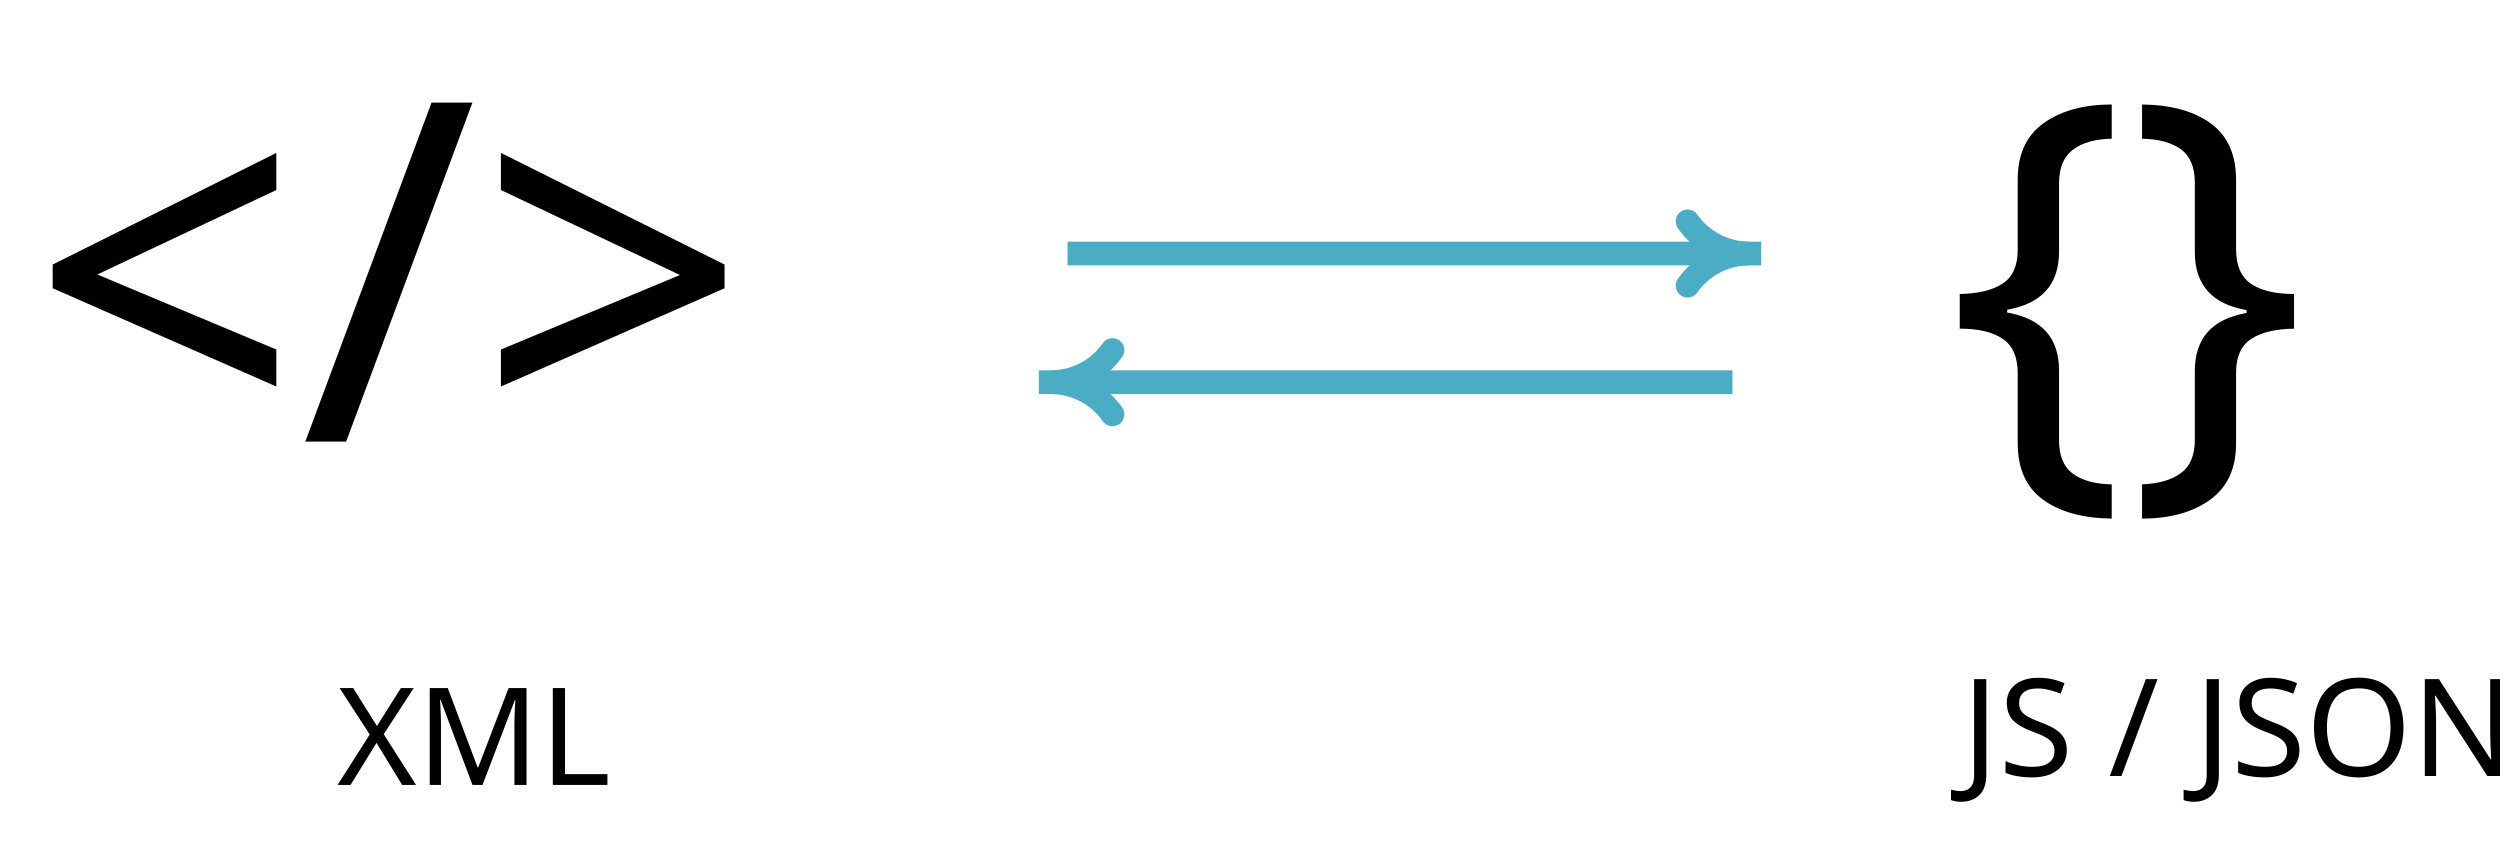
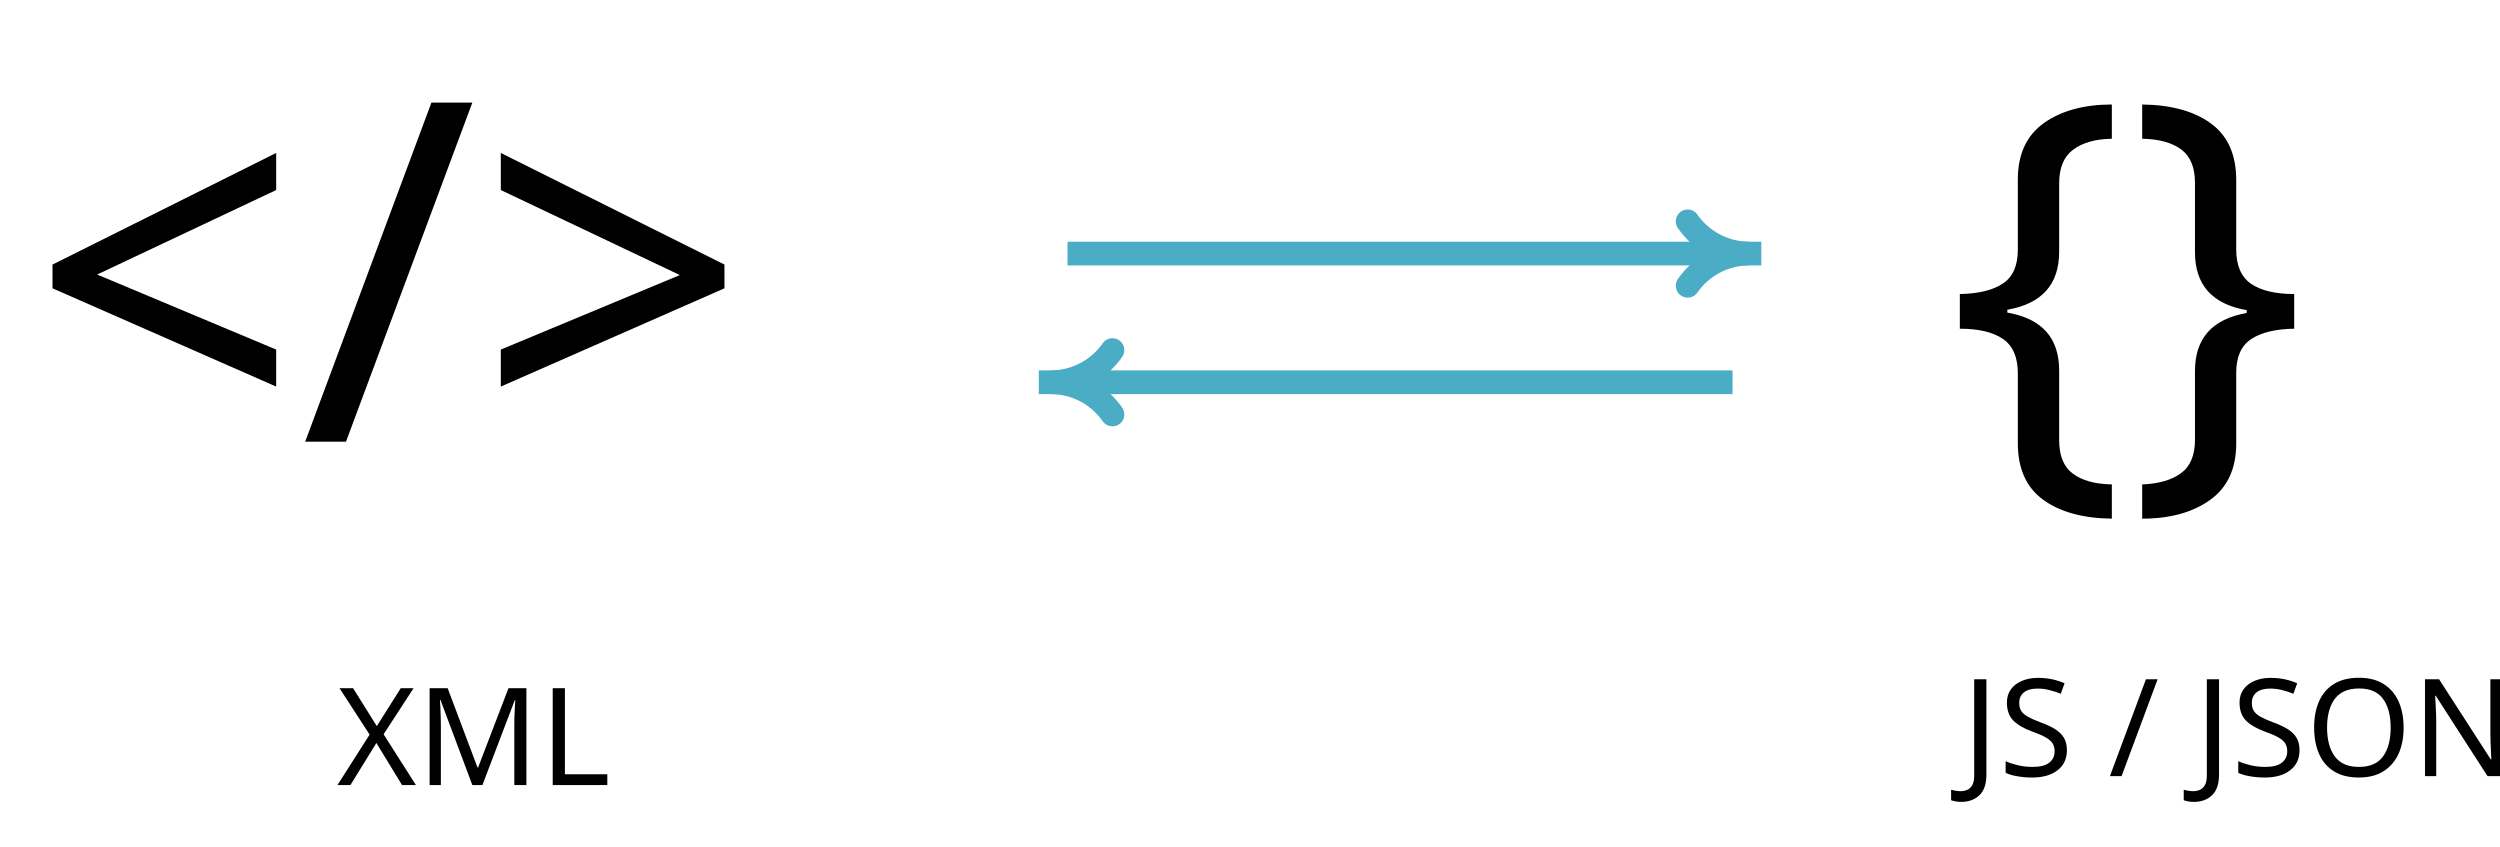
- <svg xmlns="http://www.w3.org/2000/svg" xmlns:xlink="http://www.w3.org/1999/xlink" width="5.118in" height="1.732in" viewBox="0 0 368.504 124.724" xml:space="preserve" color-interpolation-filters="sRGB" class="st6">
-   <style type="text/css">
- 	
+ <svg xmlns="http://www.w3.org/2000/svg" xmlns:xlink="http://www.w3.org/1999/xlink" width="491.339" height="166.299" viewBox="0 0 368.504 124.724" color-interpolation-filters="sRGB" class="st6">
+   <style>
		.st1 {fill:none;stroke:none;stroke-linecap:round;stroke-linejoin:round;stroke-width:0.75}
		.st2 {fill:#000000;font-family:Lucida Console;font-size:5.833em;font-stretch:semi-condensed}
		.st3 {fill:#000000;font-family:Segoe UI Light;font-size:1.667em;font-stretch:semi-condensed}
		.st4 {marker-end:url(#mrkr7-18);stroke:#4bacc6;stroke-width:3.5}
		.st5 {fill:#4bacc6;fill-opacity:1;stroke:#4bacc6;stroke-opacity:1;stroke-width:0.709}
		.st6 {fill:none;fill-rule:evenodd;font-size:12px;overflow:visible;stroke-linecap:square;stroke-miterlimit:3}
- 	
	</style>
  <defs id="Markers">
-     <g id="lend7">
-       <path d="M 1.843 -0.959 C 1.438 -0.381 0.785 -0.026 0.079 -0.001 L 0.079 0.001 C 0.784 0.026 1.438 0.381 1.843 0.959 " style="stroke-linecap:round;stroke-linejoin:round;fill:none" />
-     </g>
-     <marker id="mrkr7-18" class="st5" orient="auto" markerUnits="strokeWidth" overflow="visible">
-       <use xlink:href="#lend7" transform="scale(-1.411429,-1.411429) " />
+     <path d="M1.843-.96C1.438-.38.785-.025.08 0c.704.026 1.358.38 1.763.96" stroke-linecap="round" stroke-linejoin="round" fill="none" id="lend7" />
+     <marker id="mrkr7-18" class="st5" orient="auto" overflow="visible">
+       <use xlink:href="#lend7" transform="scale(-1.41143)" />
    </marker>
  </defs>
-   <g>
-     <g id="shape10-1" transform="translate(0.240706,-37.3711)">
-       <rect x="0" y="43.746" width="137.708" height="80.978" class="st1" />
-       <text x="4" y="102.48" class="st2">&lt;/&gt;</text>
-     </g>
-     <g id="shape18-4" transform="translate(282.929,-37.0878)">
-       <rect x="0" y="43.746" width="99.748" height="80.978" class="st1" />
-       <text x="4" y="102.48" class="st2">{}</text>
-     </g>
-     <g id="shape29-7" transform="translate(45.6675,0)">
-       <rect x="0" y="96.721" width="46.854" height="28.004" class="st1" />
-       <text x="4" y="115.72" class="st3">XML</text>
-     </g>
-     <g id="shape30-10" transform="translate(285.158,-1.31483)">
-       <rect x="0" y="96.721" width="85.966" height="28.004" class="st1" />
-       <text x="4" y="115.72" class="st3">JS / JSON</text>
-     </g>
-     <g id="shape34-13" transform="translate(159.106,-87.3452)">
-       <path d="M0 124.72 L98.76 124.72" class="st4" />
-     </g>
-     <g id="shape35-19" transform="translate(253.632,-68.3745) scale(-1,1)">
-       <path d="M0 124.72 L98.76 124.72" class="st4" />
-     </g>
+   <g id="shape10-1" transform="translate(.24 -37.37)">
+     <path class="st1" d="M0 43.746h137.708v80.978H0z" />
+     <text x="4" y="102.48" class="st2">&lt;/&gt;</text>
+   </g>
+   <g id="shape18-4" transform="translate(282.93 -37.088)">
+     <path class="st1" d="M0 43.746h99.748v80.978H0z" />
+     <text x="4" y="102.48" class="st2">{}</text>
+   </g>
+   <g id="shape29-7" transform="translate(45.667)">
+     <path class="st1" d="M0 96.72h46.854v28.005H0z" />
+     <text x="4" y="115.72" class="st3">XML</text>
+   </g>
+   <g id="shape30-10" transform="translate(285.158 -1.315)">
+     <path class="st1" d="M0 96.72h85.966v28.005H0z" />
+     <text x="4" y="115.72" class="st3">JS / JSON</text>
+   </g>
+   <g id="shape34-13" transform="translate(159.106 -87.345)">
+     <path d="M0 124.72h98.76" class="st4" />
+   </g>
+   <g id="shape35-19" transform="matrix(-1 0 0 1 253.632 -68.374)">
+     <path d="M0 124.72h98.76" class="st4" />
  </g>
</svg>
